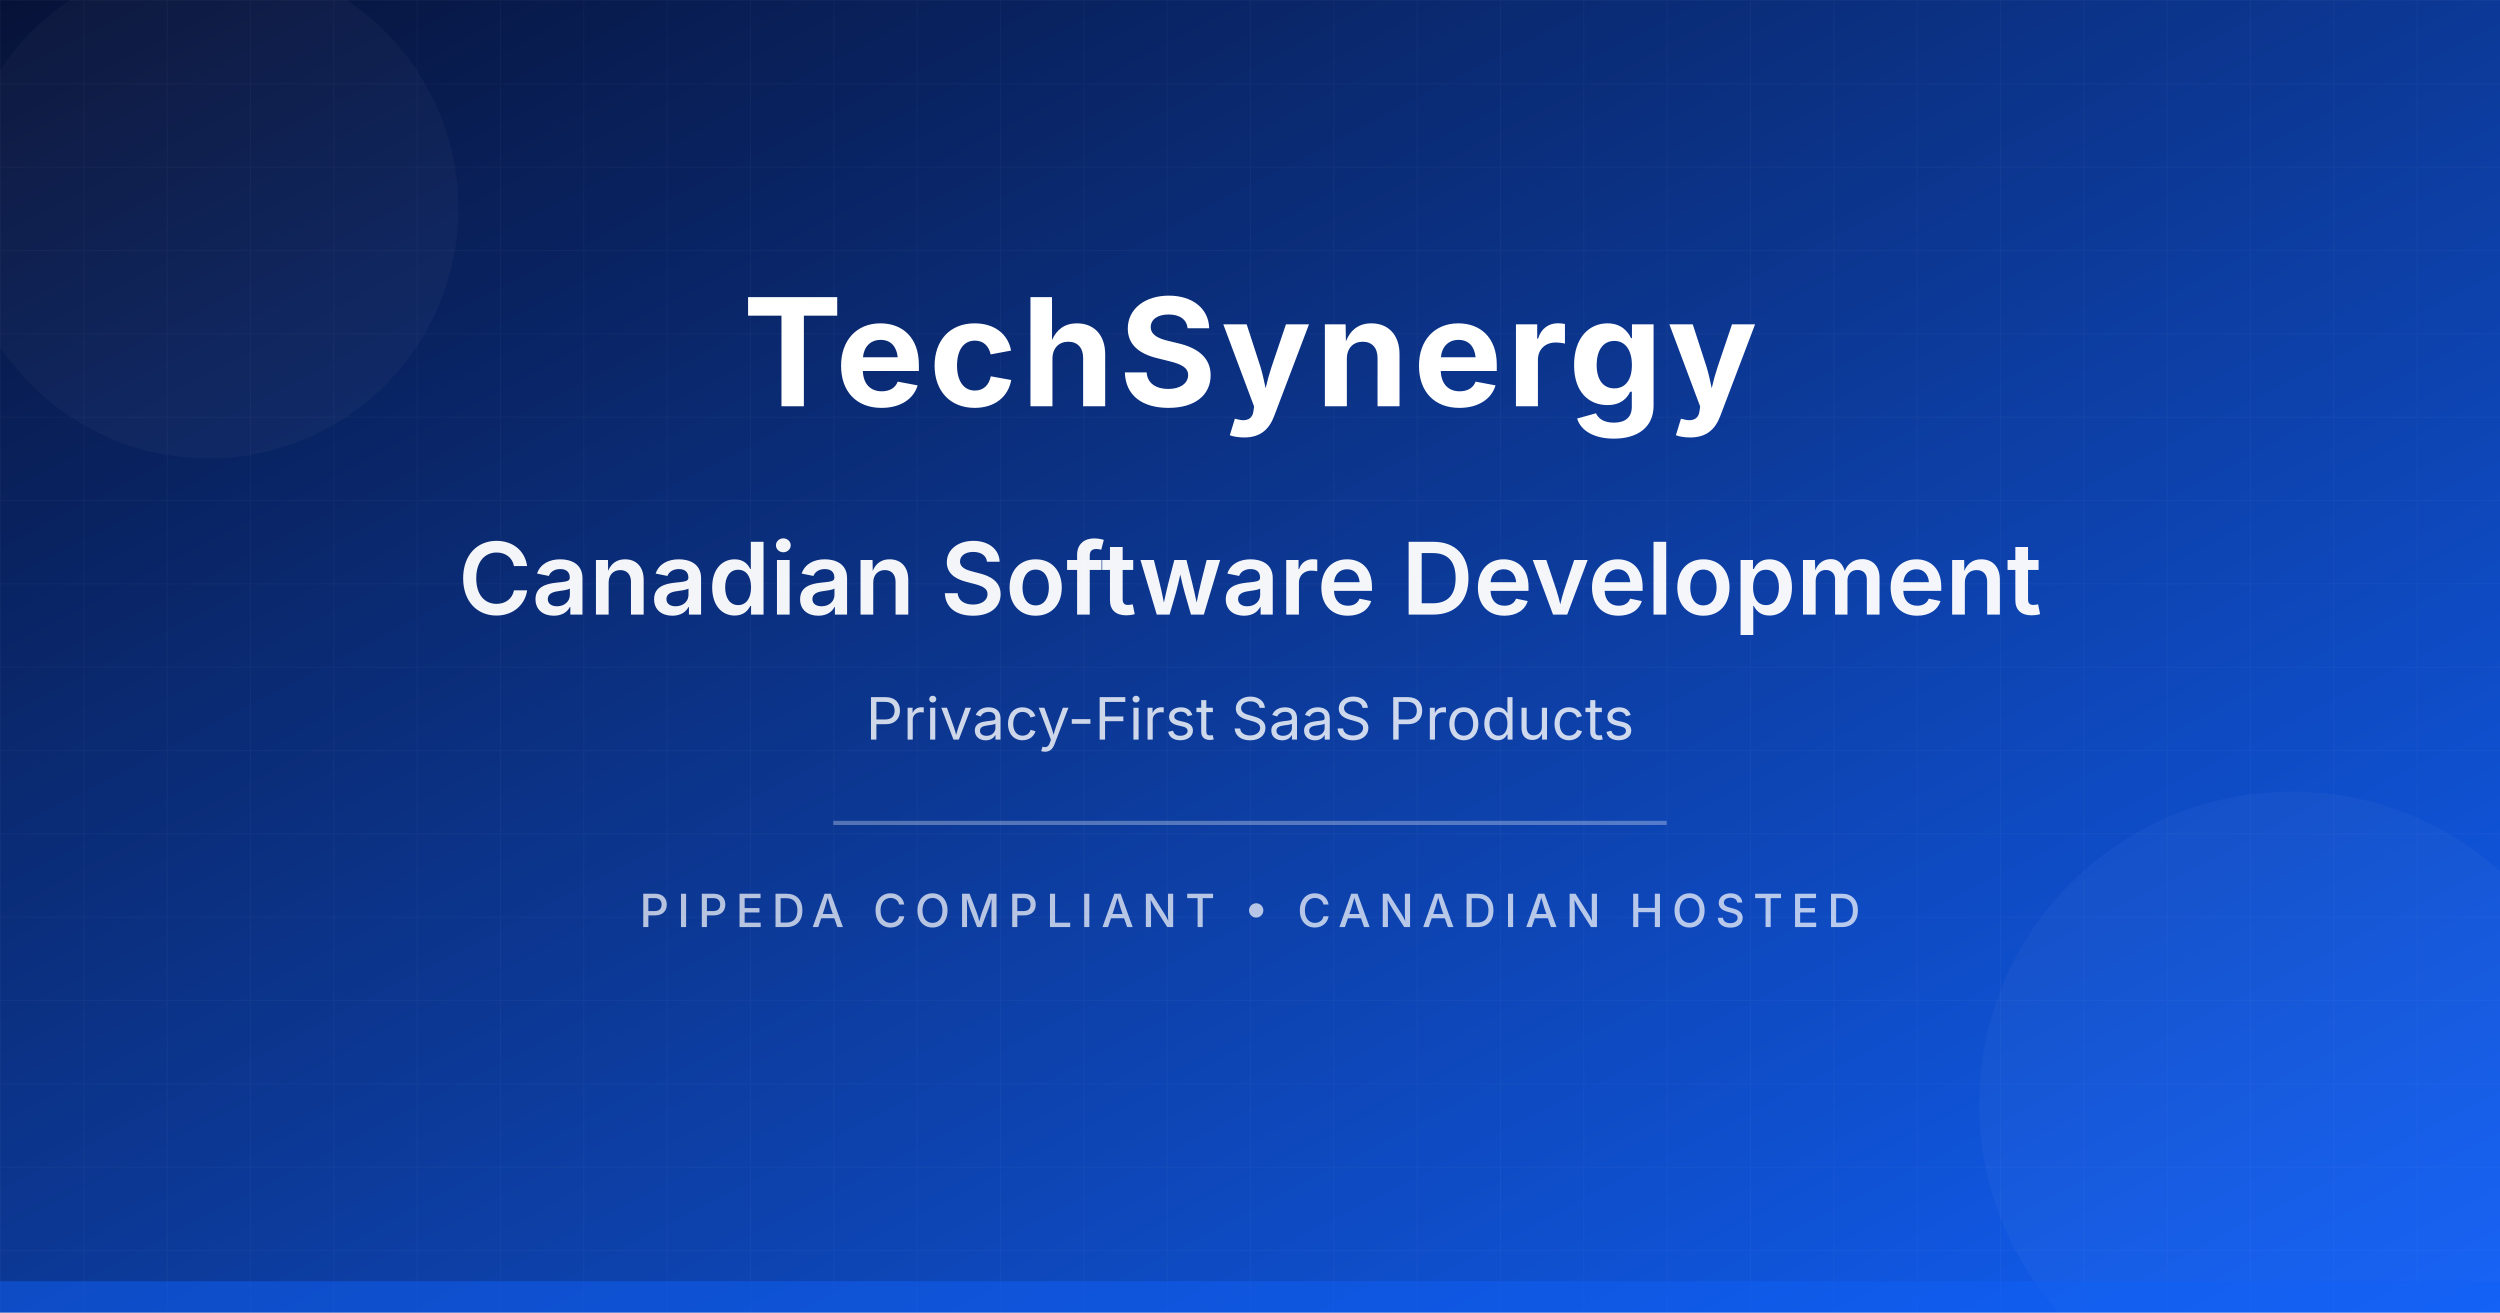
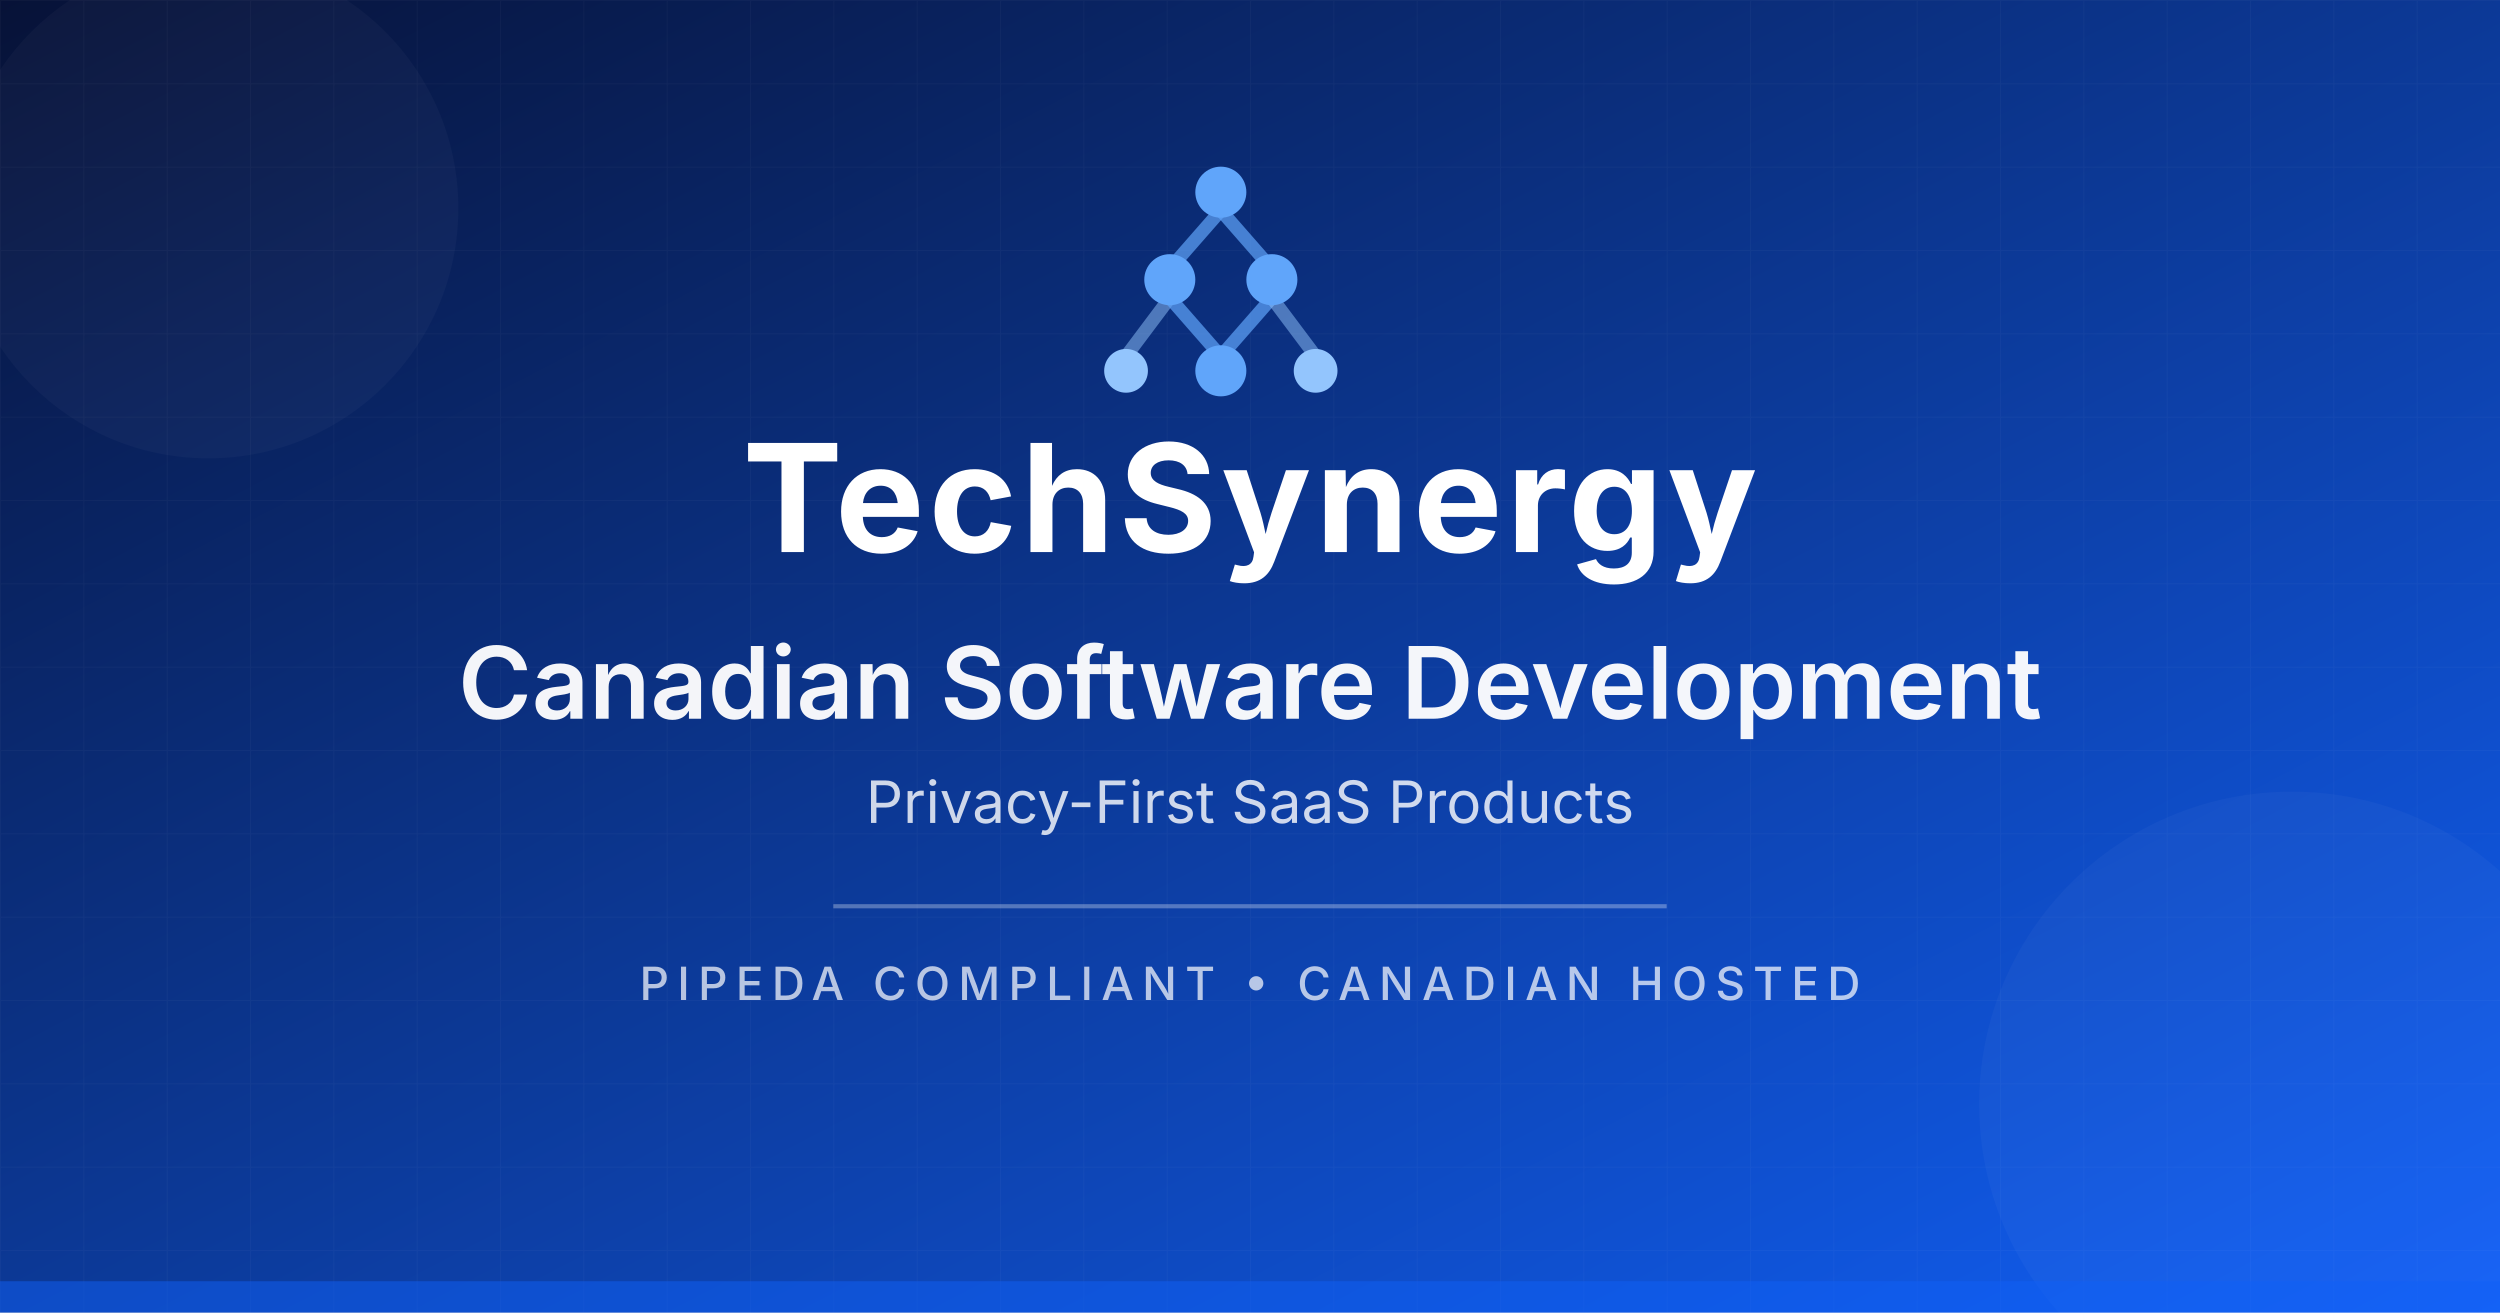
<svg xmlns="http://www.w3.org/2000/svg" width="1200" height="630" viewBox="0 0 1200 630">
  <defs>
    <linearGradient id="bgGradient" x1="0%" y1="0%" x2="100%" y2="100%">
      <stop offset="0%" style="stop-color:#071237;stop-opacity:1" />
      <stop offset="100%" style="stop-color:#1160f7;stop-opacity:1" />
    </linearGradient>
    <pattern id="grid" width="40" height="40" patternUnits="userSpaceOnUse">
      <path d="M 40 0 L 0 0 0 40" fill="none" stroke="rgba(255,255,255,0.03)" stroke-width="1" />
    </pattern>
  </defs>
  <rect width="1200" height="630" fill="url(#bgGradient)" />
  <rect width="1200" height="630" fill="url(#grid)" />
  <circle cx="100" cy="100" r="120" fill="rgba(255,255,255,0.03)" />
  <circle cx="1100" cy="530" r="150" fill="rgba(255,255,255,0.03)" />
-   <g transform="translate(600, 315)">
-     <text x="0" y="-120" font-family="system-ui, -apple-system, sans-serif" font-size="72" font-weight="700" fill="white" text-anchor="middle" letter-spacing="2">
+   <g transform="translate(530, 80) scale(3.5)">
+     <line x1="16" y1="6" x2="9" y2="14" stroke="#60a5fa" stroke-width="1.8" stroke-opacity="0.7" />
+     <line x1="16" y1="6" x2="23" y2="14" stroke="#60a5fa" stroke-width="1.8" stroke-opacity="0.7" />
+     <line x1="9" y1="18" x2="3" y2="26" stroke="#93c5fd" stroke-width="1.8" stroke-opacity="0.5" />
+     <line x1="9" y1="18" x2="16" y2="26" stroke="#60a5fa" stroke-width="1.8" stroke-opacity="0.7" />
+     <line x1="23" y1="18" x2="16" y2="26" stroke="#60a5fa" stroke-width="1.8" stroke-opacity="0.7" />
+     <line x1="23" y1="18" x2="29" y2="26" stroke="#93c5fd" stroke-width="1.8" stroke-opacity="0.5" />
+     <circle cx="16" cy="3.5" r="3.5" fill="#60a5fa" />
+     <circle cx="9" cy="15.5" r="3.5" fill="#60a5fa" />
+     <circle cx="23" cy="15.5" r="3.5" fill="#60a5fa" />
+     <circle cx="3" cy="28" r="3" fill="#93c5fd" />
+     <circle cx="16" cy="28" r="3.5" fill="#60a5fa" />
+     <circle cx="29" cy="28" r="3" fill="#93c5fd" />
+   </g>
+   <g transform="translate(600, 345)">
+     <text x="0" y="-80" font-family="system-ui, -apple-system, sans-serif" font-size="72" font-weight="700" fill="white" text-anchor="middle" letter-spacing="2">
      TechSynergy
    </text>
-     <text x="0" y="-20" font-family="system-ui, -apple-system, sans-serif" font-size="48" font-weight="600" fill="white" text-anchor="middle" opacity="0.95">
+     <text x="0" y="0" font-family="system-ui, -apple-system, sans-serif" font-size="48" font-weight="600" fill="white" text-anchor="middle" opacity="0.95">
      Canadian Software Development
    </text>
-     <text x="0" y="40" font-family="system-ui, -apple-system, sans-serif" font-size="28" font-weight="400" fill="white" text-anchor="middle" opacity="0.8">
+     <text x="0" y="50" font-family="system-ui, -apple-system, sans-serif" font-size="28" font-weight="400" fill="white" text-anchor="middle" opacity="0.8">
      Privacy-First SaaS Products
    </text>
-     <line x1="-200" y1="80" x2="200" y2="80" stroke="rgba(255,255,255,0.3)" stroke-width="2" />
-     <text x="0" y="130" font-family="system-ui, -apple-system, sans-serif" font-size="22" font-weight="500" fill="white" text-anchor="middle" opacity="0.7" letter-spacing="4">
+     <line x1="-200" y1="90" x2="200" y2="90" stroke="rgba(255,255,255,0.3)" stroke-width="2" />
+     <text x="0" y="135" font-family="system-ui, -apple-system, sans-serif" font-size="22" font-weight="500" fill="white" text-anchor="middle" opacity="0.7" letter-spacing="4">
      PIPEDA COMPLIANT • CANADIAN HOSTED
    </text>
  </g>
  <rect x="0" y="615" width="1200" height="15" fill="rgba(17, 96, 247, 0.5)" />
</svg>
